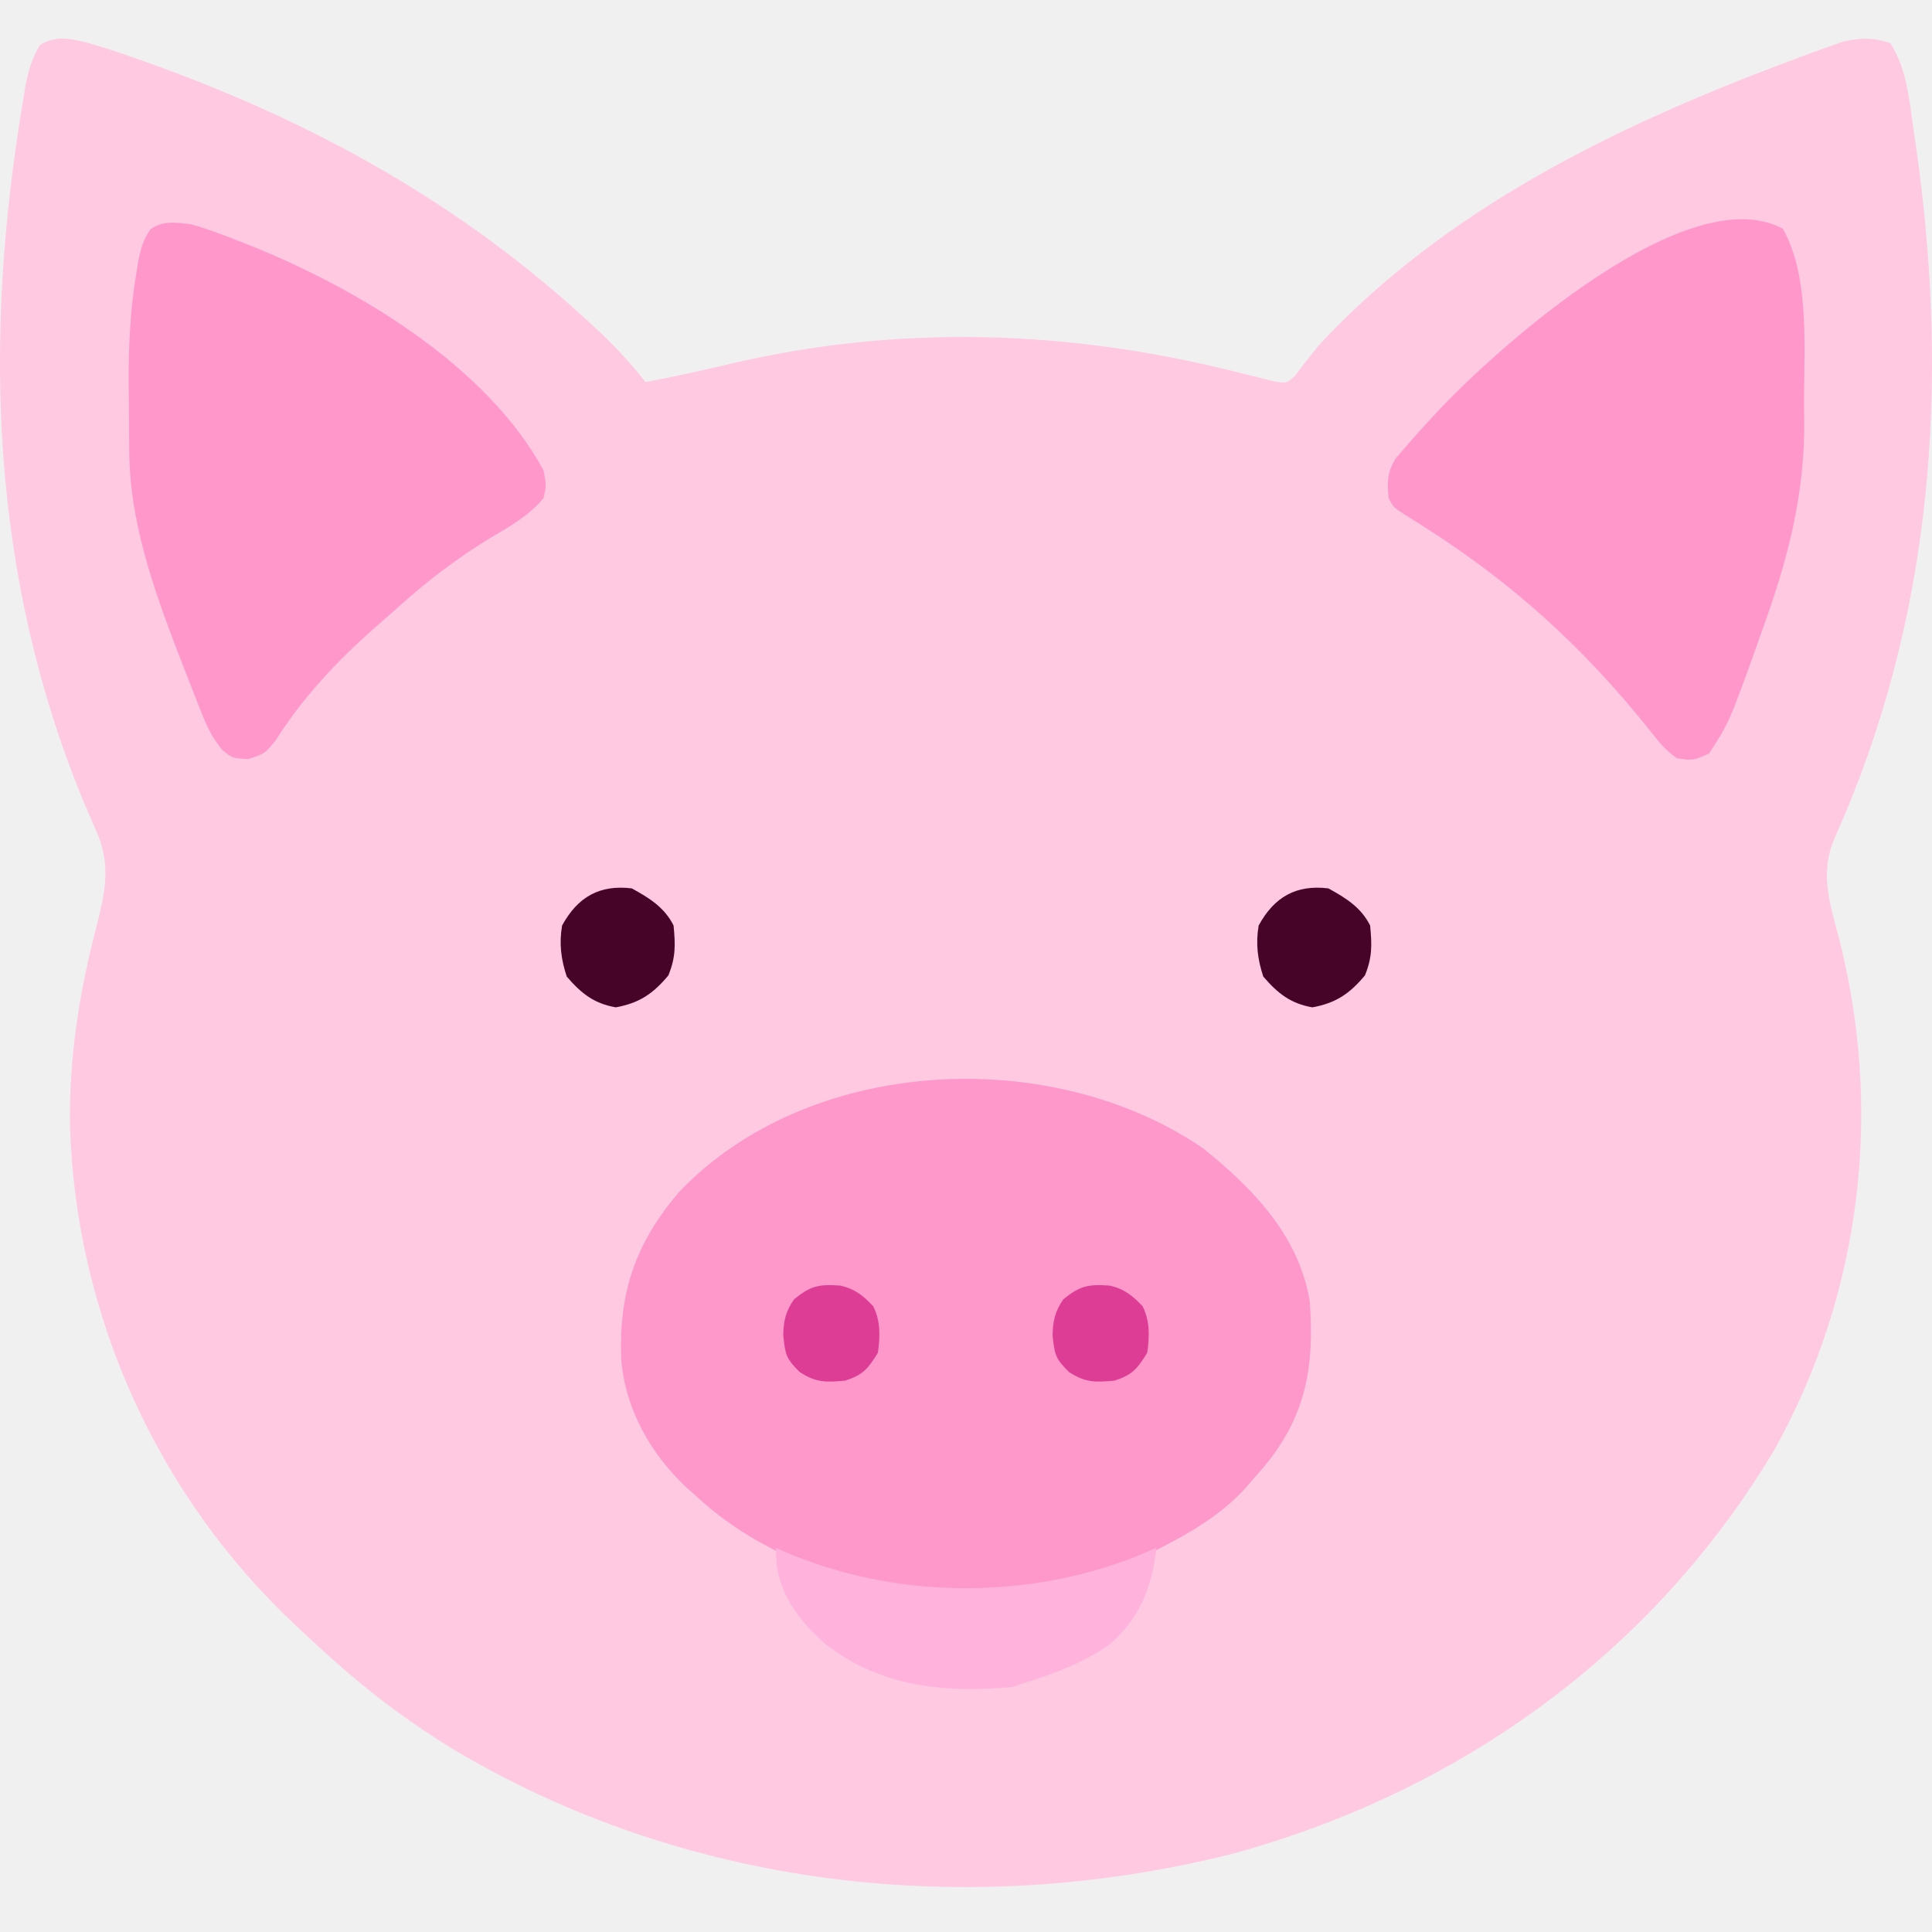
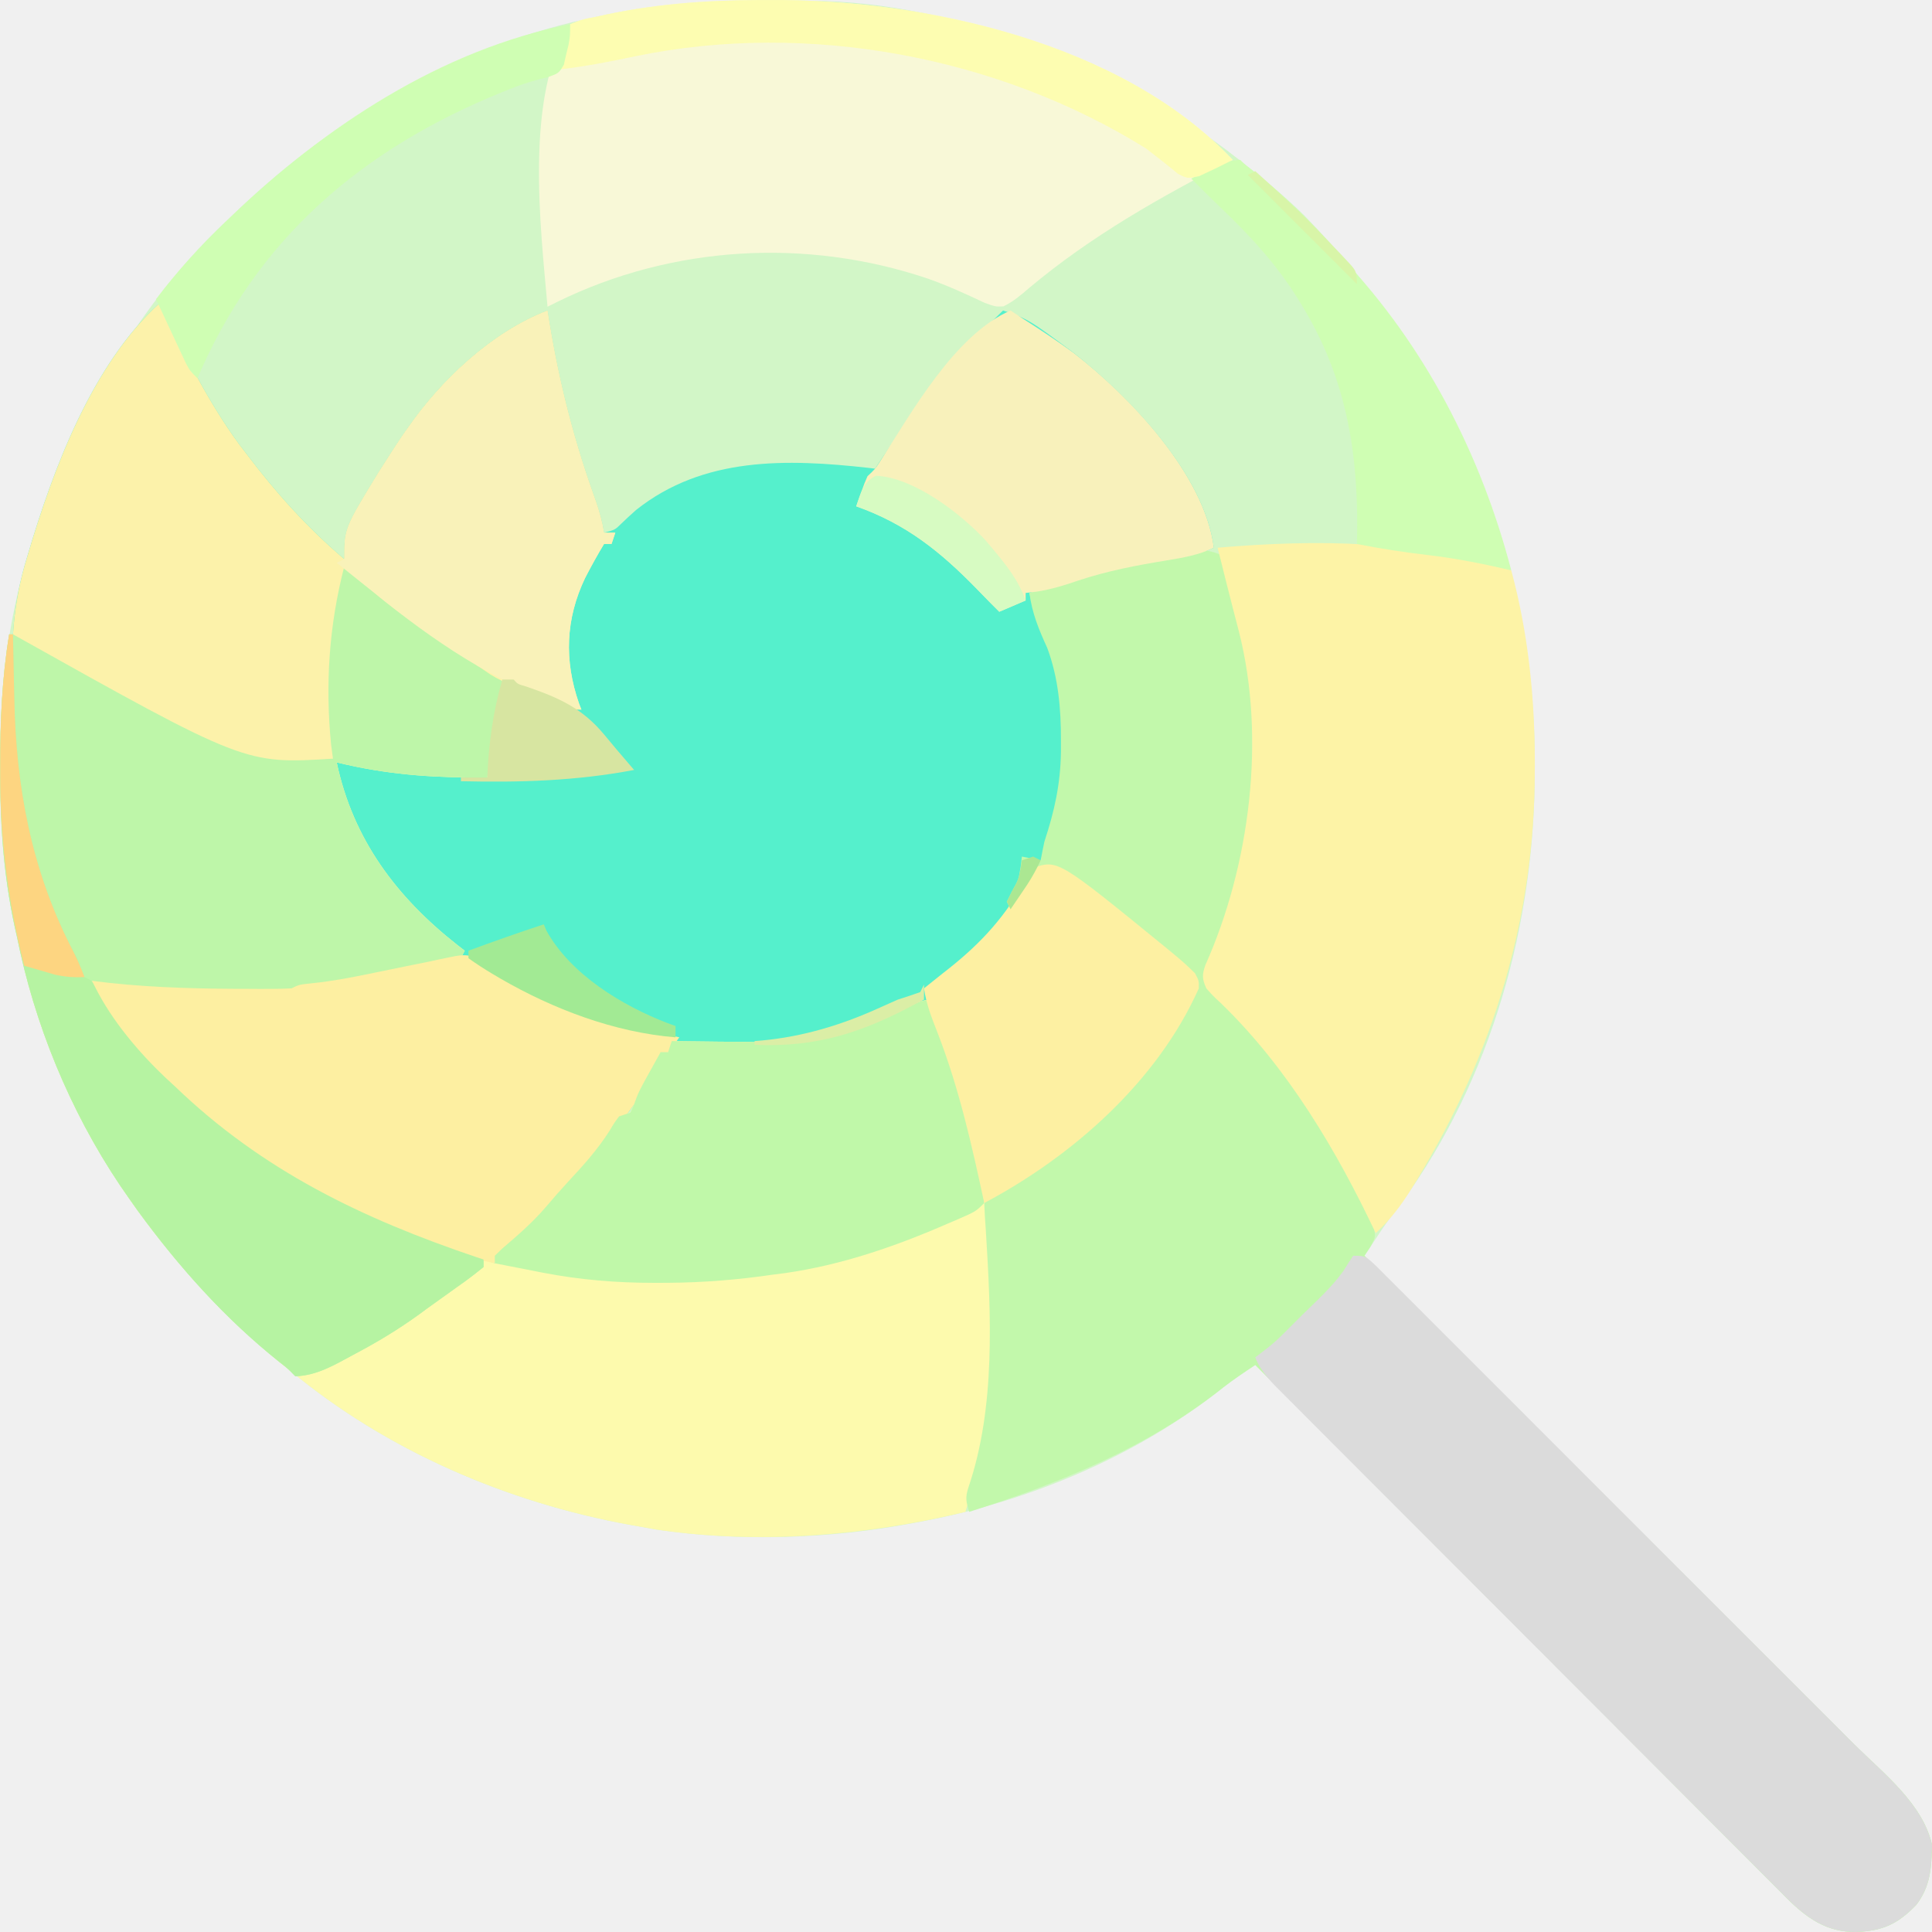
<svg xmlns="http://www.w3.org/2000/svg" width="50" height="50" viewBox="0 0 50 50" fill="none">
-   <path d="M2.288 1.115C2.712 1.233 3.127 1.373 3.542 1.52C3.721 1.583 3.721 1.583 3.904 1.648C8.178 3.188 11.96 5.29 15.29 8.378C15.4 8.48 15.4 8.48 15.513 8.585C15.948 8.995 16.336 9.421 16.71 9.888C17.431 9.749 18.146 9.595 18.86 9.425C23.261 8.385 27.669 8.533 32.041 9.637C32.133 9.66 32.225 9.683 32.321 9.706C32.541 9.76 32.761 9.816 32.981 9.872C33.3 9.922 33.3 9.922 33.521 9.719C33.614 9.595 33.614 9.595 33.709 9.467C33.779 9.378 33.85 9.289 33.923 9.197C33.994 9.108 34.064 9.019 34.137 8.927C37.415 5.403 41.836 3.255 46.276 1.595C46.37 1.56 46.464 1.524 46.561 1.487C46.806 1.396 47.051 1.307 47.297 1.22C47.43 1.172 47.563 1.125 47.699 1.076C48.166 0.976 48.464 0.968 48.92 1.115C49.356 1.792 49.415 2.612 49.528 3.398C49.549 3.537 49.569 3.675 49.59 3.818C50.458 9.914 50.035 16.008 47.477 21.693C47.101 22.575 47.338 23.315 47.57 24.196C48.745 28.695 48.188 33.456 45.915 37.531C42.766 42.795 37.751 46.387 31.854 47.987C25.037 49.686 17.73 48.874 11.662 45.231C10.732 44.651 9.847 44.017 9.018 43.3C8.924 43.219 8.83 43.139 8.734 43.055C8.423 42.782 8.118 42.502 7.816 42.218C7.756 42.162 7.695 42.105 7.633 42.047C4.069 38.697 1.971 34.055 1.812 29.167C1.781 27.366 2.055 25.651 2.513 23.914C2.741 23.005 2.872 22.335 2.468 21.456C2.4 21.299 2.332 21.14 2.265 20.982C2.229 20.899 2.193 20.815 2.156 20.729C-0.251 14.886 -0.44 8.757 0.597 2.602C0.615 2.494 0.632 2.385 0.65 2.274C0.73 1.846 0.812 1.53 1.041 1.157C1.472 0.911 1.828 1 2.288 1.115Z" fill="#FEC9E1" />
-   <path d="M31.133 29.717C32.425 30.75 33.624 31.991 33.897 33.684C34.019 35.37 33.804 36.666 32.678 38C32.568 38.124 32.568 38.124 32.455 38.251C32.386 38.332 32.317 38.413 32.246 38.497C31.559 39.254 30.711 39.718 29.811 40.174C29.693 40.233 29.575 40.293 29.453 40.355C27.045 41.461 23.762 41.557 21.277 40.654C20.064 40.188 18.991 39.623 18.032 38.731C17.955 38.664 17.878 38.596 17.799 38.526C16.841 37.641 16.173 36.459 16.076 35.154C16.017 33.436 16.442 32.188 17.56 30.865C20.908 27.332 27.181 27.015 31.133 29.717Z" fill="#FE97CA" />
-   <path d="M46.143 5.923C46.862 7.204 46.677 9.13 46.689 10.561C46.69 10.649 46.692 10.737 46.693 10.828C46.721 12.812 46.249 14.554 45.569 16.413C45.496 16.622 45.496 16.622 45.421 16.834C44.748 18.7 44.748 18.7 44.232 19.5C43.804 19.688 43.804 19.688 43.391 19.62C43.128 19.425 42.986 19.274 42.79 19.019C40.945 16.685 38.973 14.923 36.435 13.37C36.06 13.13 36.06 13.13 35.939 12.89C35.897 12.472 35.899 12.239 36.113 11.872C36.41 11.525 36.71 11.181 37.021 10.847C37.087 10.775 37.154 10.703 37.222 10.63C38.766 8.983 43.687 4.586 46.143 5.923Z" fill="#FF97CB" />
-   <path d="M4.931 5.801C5.338 5.912 5.726 6.059 6.118 6.214C6.229 6.257 6.339 6.3 6.453 6.345C9.234 7.456 12.59 9.452 14.066 12.171C14.141 12.562 14.141 12.562 14.066 12.892C13.68 13.354 13.201 13.62 12.691 13.921C11.817 14.453 11.044 15.046 10.285 15.73C10.1 15.896 9.912 16.06 9.724 16.224C8.734 17.095 7.838 18.043 7.132 19.164C6.854 19.502 6.854 19.502 6.426 19.645C6.013 19.623 6.013 19.623 5.764 19.419C5.522 19.129 5.392 18.884 5.252 18.535C5.204 18.415 5.155 18.295 5.105 18.171C5.055 18.043 5.005 17.915 4.954 17.782C4.902 17.65 4.85 17.517 4.796 17.381C4.089 15.555 3.356 13.658 3.345 11.681C3.344 11.588 3.343 11.495 3.343 11.399C3.341 11.203 3.341 11.006 3.34 10.81C3.339 10.516 3.335 10.223 3.331 9.93C3.325 8.96 3.367 8.02 3.529 7.062C3.543 6.976 3.557 6.891 3.571 6.803C3.634 6.468 3.698 6.206 3.899 5.928C4.243 5.7 4.529 5.76 4.931 5.801Z" fill="#FF97CB" />
-   <path d="M20.075 40.053C20.17 40.097 20.17 40.097 20.267 40.141C23.083 41.36 26.407 41.416 29.277 40.331C29.496 40.24 29.714 40.149 29.931 40.053C29.808 41.067 29.512 41.862 28.728 42.547C28.063 43.023 27.34 43.291 26.565 43.539C26.447 43.578 26.328 43.618 26.205 43.659C24.462 43.814 22.829 43.667 21.398 42.577C20.747 42.017 20.207 41.343 20.098 40.474C20.091 40.335 20.083 40.196 20.075 40.053Z" fill="#FFB2DC" />
-   <path d="M34.377 22.991C34.83 23.239 35.225 23.484 35.459 23.952C35.507 24.46 35.516 24.774 35.324 25.244C34.93 25.716 34.572 25.96 33.964 26.07C33.396 25.971 33.067 25.707 32.694 25.274C32.545 24.825 32.495 24.417 32.574 23.952C32.98 23.209 33.545 22.891 34.377 22.991Z" fill="#460528" />
-   <path d="M16.35 22.991C16.803 23.239 17.198 23.484 17.432 23.952C17.48 24.46 17.489 24.774 17.297 25.244C16.904 25.716 16.545 25.96 15.937 26.07C15.369 25.971 15.04 25.707 14.668 25.274C14.518 24.825 14.468 24.417 14.547 23.952C14.954 23.209 15.518 22.891 16.35 22.991Z" fill="#460528" />
-   <path d="M28.71 33.27C29.091 33.353 29.306 33.527 29.57 33.807C29.763 34.192 29.75 34.591 29.69 35.009C29.435 35.423 29.312 35.576 28.849 35.73C28.344 35.777 28.092 35.785 27.662 35.505C27.315 35.158 27.292 35.059 27.241 34.558C27.249 34.182 27.304 33.938 27.519 33.627C27.952 33.273 28.167 33.234 28.71 33.27Z" fill="#DD3D95" />
-   <path d="M21.739 33.27C22.12 33.353 22.336 33.527 22.599 33.807C22.792 34.192 22.779 34.591 22.72 35.009C22.464 35.423 22.341 35.576 21.878 35.73C21.373 35.777 21.122 35.785 20.692 35.505C20.344 35.158 20.321 35.059 20.271 34.558C20.278 34.182 20.333 33.938 20.549 33.627C20.982 33.273 21.196 33.234 21.739 33.27Z" fill="#DD3D95" />
+   <g clip-path="url(#clip0_1_3099)">
+     <path d="M21.003 0.02C20.881 0.018 20.881 0.018 20.757 0.017C18.946 0 17.211 0.028 15.437 0.433C15.355 0.451 15.273 0.468 15.189 0.487C11.757 1.243 8.655 3.049 6.129 5.463C6.034 5.553 5.939 5.643 5.843 5.733C4.523 6.967 3.479 8.425 2.576 9.985C2.539 10.049 2.501 10.114 2.462 10.181C1.624 11.642 1.033 13.189 0.597 14.815C0.564 14.939 0.564 14.939 0.529 15.066C0.129 16.645 -0.011 18.228 0.001 19.853C0.001 19.939 0.001 20.026 0.001 20.115C0.007 21.513 0.114 22.849 0.433 24.214C0.464 24.357 0.494 24.5 0.525 24.643C1.033 26.914 2.009 29.141 3.356 31.037C3.424 31.134 3.493 31.231 3.564 31.331C4.685 32.867 5.952 34.246 7.448 35.423C7.595 35.542 7.595 35.542 7.746 35.663C10.282 37.691 13.415 38.981 16.606 39.516C16.789 39.549 16.789 39.549 16.975 39.583C19.139 39.905 21.479 39.827 23.621 39.419C23.735 39.398 23.735 39.398 23.852 39.376C26.653 38.847 29.423 37.687 31.661 35.904C31.927 35.696 32.205 35.512 32.486 35.325C32.559 35.398 32.632 35.471 32.707 35.547C34.475 37.322 36.245 39.097 38.015 40.871C38.871 41.729 39.727 42.587 40.582 43.446C41.327 44.195 42.073 44.943 42.82 45.69C43.215 46.086 43.61 46.482 44.004 46.879C44.376 47.252 44.748 47.625 45.12 47.997C45.257 48.134 45.393 48.271 45.529 48.408C45.715 48.595 45.902 48.782 46.089 48.968C46.142 49.022 46.195 49.077 46.25 49.133C46.764 49.641 47.27 50.001 48.02 50C48.721 49.975 49.114 49.796 49.594 49.296C49.96 48.816 49.986 48.336 50 47.746C49.764 46.68 48.732 45.885 47.987 45.146C47.849 45.008 47.71 44.869 47.572 44.731C47.198 44.357 46.824 43.984 46.449 43.611C46.057 43.22 45.666 42.829 45.274 42.438C44.533 41.698 43.792 40.959 43.051 40.22C42.206 39.378 41.362 38.536 40.519 37.693C38.784 35.961 37.048 34.23 35.312 32.499C35.405 32.358 35.498 32.217 35.592 32.077C35.67 31.959 35.67 31.959 35.75 31.839C35.912 31.599 36.085 31.37 36.262 31.14C38.609 27.92 39.717 23.906 39.72 19.956C39.72 19.886 39.721 19.815 39.721 19.742C39.712 14.277 37.538 9.451 33.741 5.562C33.251 5.085 32.734 4.653 32.194 4.234C32.142 4.193 32.09 4.152 32.037 4.11C30.456 2.872 28.713 1.92 26.836 1.213C26.731 1.172 26.731 1.172 26.624 1.131C24.852 0.46 22.9 0.038 21.003 0.02Z" fill="#D2F6C7" />
+     <path d="M4.135 7.84C2.384 9.433 1.381 12.127 0.725 14.34C0.697 14.435 0.669 14.531 0.639 14.629C0.472 15.224 0.375 15.8 0.336 16.417C6.338 19.776 6.338 19.776 8.617 19.634C8.601 19.511 8.585 19.388 8.568 19.262C8.415 17.697 8.517 16.185 8.909 14.663C8.987 14.734 9.065 14.805 9.146 14.878C9.984 15.624 10.868 16.256 11.812 16.863C12.179 17.1 12.541 17.344 12.904 17.587C12.895 17.643 12.886 17.699 12.877 17.756C12.837 18.013 12.797 18.269 12.758 18.525C12.744 18.613 12.73 18.701 12.715 18.792C12.702 18.878 12.689 18.964 12.675 19.053C12.663 19.131 12.651 19.21 12.638 19.291C12.608 19.569 12.607 19.841 12.611 20.121C10.656 19.991 10.656 19.991 8.714 19.731C8.781 21.406 9.954 22.883 11.109 24.002C11.377 24.243 11.651 24.473 11.929 24.702C9.969 25.15 9.969 25.15 7.983 25.45C7.74 25.482 7.74 25.482 7.545 25.579C7.375 25.588 7.204 25.592 7.034 25.592C6.877 25.592 6.877 25.592 6.716 25.593C6.548 25.592 6.548 25.592 6.376 25.591C6.262 25.591 6.148 25.591 6.03 25.59C4.81 25.584 3.593 25.541 2.382 25.384C2.734 26.37 3.524 27.17 4.233 27.918C4.313 28.004 4.393 28.091 4.475 28.18C6.627 30.428 9.773 32.058 12.806 32.694C12.887 32.595 12.967 32.497 13.05 32.395C13.27 32.138 13.497 31.913 13.756 31.695C14.556 31.011 15.208 30.2 15.826 29.353C15.954 29.18 16.086 29.008 16.222 28.841C16.408 28.604 16.567 28.365 16.722 28.107C16.796 27.985 16.796 27.985 16.872 27.86C16.984 27.648 17.048 27.47 17.093 27.236C17.157 27.236 17.222 27.236 17.288 27.236C17.32 27.172 17.352 27.107 17.385 27.041C17.535 27.043 17.535 27.043 17.687 27.046C18.063 27.051 18.439 27.054 18.814 27.057C18.976 27.058 19.137 27.06 19.299 27.063C20.705 27.085 21.891 26.937 23.164 26.292C23.247 26.251 23.329 26.211 23.414 26.169C23.613 26.071 23.812 25.972 24.01 25.871C24.037 25.963 24.037 25.963 24.065 26.057C24.182 26.453 24.3 26.847 24.439 27.236C24.892 28.51 25.186 29.814 25.472 31.134C27.758 29.922 29.951 27.99 31.025 25.579C31.029 25.381 31.029 25.381 30.928 25.189C30.747 25.009 30.571 24.85 30.373 24.69C30.317 24.643 30.261 24.596 30.203 24.548C29.228 23.753 28.163 22.92 27.031 22.363C26.658 22.487 26.619 22.619 26.428 22.953C26.376 23.043 26.325 23.133 26.271 23.225C26.233 23.294 26.194 23.363 26.154 23.435C26.182 23.375 26.21 23.315 26.239 23.253C26.275 23.174 26.311 23.096 26.349 23.014C26.385 22.936 26.421 22.858 26.458 22.778C26.544 22.558 26.544 22.558 26.544 22.265C26.672 22.265 26.801 22.265 26.933 22.265C26.995 22.105 27.055 21.945 27.116 21.784C27.15 21.695 27.184 21.605 27.219 21.513C27.47 20.743 27.553 20.029 27.548 19.219C27.547 19.071 27.547 19.071 27.547 18.92C27.53 17.836 27.329 16.941 26.844 15.963C26.748 15.756 26.687 15.568 26.641 15.345C26.819 15.309 26.819 15.309 27 15.272C27.367 15.192 27.716 15.086 28.072 14.967C28.765 14.747 29.47 14.625 30.187 14.506C30.618 14.434 31.017 14.366 31.415 14.176C31.173 12.268 29.232 10.271 27.795 9.137C26.621 8.265 26.621 8.265 25.959 8.035C24.679 9.273 23.621 10.639 22.646 12.129C22.59 12.122 22.534 12.115 22.475 12.108C20.365 11.874 18.205 11.812 16.461 13.199C16.331 13.314 16.203 13.432 16.078 13.553C15.918 13.711 15.918 13.711 15.632 13.786C15.619 13.716 15.607 13.647 15.595 13.575C15.533 13.294 15.448 13.038 15.35 12.768C14.794 11.199 14.424 9.681 14.17 8.035C12.744 8.582 11.427 9.817 10.566 11.057C10.517 11.125 10.469 11.194 10.419 11.265C10.268 11.485 10.123 11.708 9.981 11.934C9.895 12.069 9.895 12.069 9.807 12.208C8.909 13.675 8.909 13.675 8.909 14.468C7.938 13.638 7.146 12.756 6.376 11.739C6.315 11.659 6.253 11.578 6.19 11.496C5.368 10.374 4.738 9.09 4.135 7.84Z" fill="#55F0CC" />
+     <path d="M8.909 14.565C8.398 15.519 8.414 16.677 8.404 17.733C8.402 17.809 8.401 17.886 8.4 17.964C8.399 18.54 8.487 19.074 8.617 19.634C6.013 19.054 3.417 18.149 1.152 16.719C0.811 16.507 0.65 16.417 0.238 16.417C0.051 17.556 0.004 18.67 0.007 19.822C0.007 19.91 0.007 19.998 0.007 20.088C0.009 21.497 0.112 22.839 0.433 24.215C0.464 24.357 0.494 24.5 0.525 24.643C1.033 26.914 2.009 29.141 3.356 31.037C3.424 31.134 3.493 31.231 3.564 31.331C4.685 32.867 5.952 34.246 7.448 35.423C7.546 35.502 7.644 35.582 7.746 35.663C10.282 37.692 13.415 38.981 16.606 39.516C16.789 39.549 16.789 39.549 16.975 39.583C19.624 39.977 22.393 39.75 24.985 39.127C26.257 34.977 25.965 29.782 24.01 25.871C23.563 25.954 23.171 26.181 22.771 26.388C21.576 26.972 20.357 26.982 19.06 26.962C18.896 26.96 18.733 26.959 18.57 26.958C18.175 26.955 17.78 26.95 17.385 26.944C17.353 27.04 17.321 27.137 17.288 27.236C17.223 27.236 17.159 27.236 17.093 27.236C16.999 27.404 16.906 27.573 16.813 27.741C16.761 27.835 16.709 27.929 16.655 28.026C16.508 28.308 16.508 28.308 16.41 28.581C16.362 28.687 16.362 28.687 16.314 28.795C16.217 28.828 16.121 28.86 16.021 28.893C15.899 29.056 15.899 29.056 15.771 29.27C15.461 29.756 15.093 30.165 14.7 30.586C14.501 30.801 14.31 31.02 14.121 31.244C13.78 31.64 13.392 31.976 12.995 32.316C12.933 32.376 12.87 32.437 12.806 32.499C12.806 32.563 12.806 32.628 12.806 32.694C9.679 31.645 6.925 30.428 4.525 28.113C4.449 28.043 4.373 27.974 4.295 27.902C3.563 27.21 2.792 26.316 2.381 25.384C2.544 25.429 2.544 25.429 2.71 25.475C3.9 25.735 5.165 25.685 6.376 25.689C6.544 25.689 6.544 25.689 6.716 25.69C6.873 25.69 6.873 25.69 7.034 25.689C7.128 25.689 7.221 25.689 7.318 25.689C7.545 25.676 7.545 25.676 7.74 25.579C7.87 25.557 8 25.538 8.131 25.523C9.09 25.399 10.035 25.248 10.979 25.037C11.119 25.006 11.119 25.006 11.262 24.975C11.348 24.955 11.434 24.935 11.523 24.915C11.637 24.888 11.637 24.888 11.754 24.861C11.929 24.799 11.929 24.799 12.027 24.604C11.964 24.556 11.902 24.508 11.838 24.458C10.265 23.222 9.136 21.726 8.714 19.731C8.801 19.751 8.889 19.771 8.978 19.792C10.217 20.068 11.347 20.132 12.611 20.121C12.74 19.285 12.868 18.448 13.001 17.587C12.455 17.15 12.455 17.15 12.173 16.983C12.111 16.946 12.05 16.909 11.986 16.871C11.921 16.832 11.856 16.793 11.789 16.752C10.754 16.118 9.819 15.368 8.909 14.565Z" fill="#FDFAAD" />
+     <path d="M27.64 14.997C27.305 15.11 26.973 15.226 26.641 15.345C26.71 15.871 26.884 16.29 27.103 16.769C27.393 17.553 27.458 18.334 27.457 19.165C27.457 19.262 27.457 19.36 27.457 19.46C27.445 20.291 27.289 20.992 27.03 21.778C26.995 21.94 26.962 22.102 26.933 22.265C26.692 22.217 26.692 22.217 26.446 22.168C26.436 22.252 26.426 22.337 26.416 22.424C26.362 22.76 26.362 22.76 26.19 23.069C26.146 23.158 26.102 23.246 26.056 23.337C26.088 23.402 26.12 23.466 26.154 23.532C26.249 23.39 26.345 23.248 26.44 23.106C26.493 23.027 26.546 22.948 26.601 22.866C26.738 22.655 26.738 22.655 26.836 22.46C27.276 22.616 27.654 22.841 28.047 23.087C28.115 23.13 28.183 23.173 28.253 23.216C29.207 23.824 30.08 24.54 30.928 25.287C30.691 27.026 28.636 28.901 27.333 29.899C26.845 30.262 26.334 30.58 25.811 30.891C25.569 31.037 25.569 31.037 25.472 31.134C25.481 31.375 25.496 31.613 25.514 31.853C25.647 34.022 25.773 36.407 25.063 38.494C24.976 38.763 25.003 38.864 25.082 39.127C27.443 38.377 29.703 37.464 31.661 35.904C31.927 35.696 32.205 35.512 32.486 35.325C32.559 35.398 32.632 35.471 32.707 35.547C34.475 37.322 36.245 39.097 38.015 40.871C38.871 41.729 39.727 42.587 40.582 43.446C41.327 44.195 42.073 44.943 42.82 45.69C43.215 46.086 43.61 46.482 44.004 46.879C44.376 47.252 44.748 47.625 45.12 47.997C45.257 48.134 45.393 48.271 45.529 48.408C45.715 48.595 45.902 48.782 46.089 48.968C46.142 49.023 46.195 49.077 46.25 49.133C46.764 49.641 47.27 50.001 48.02 50C48.721 49.975 49.114 49.796 49.594 49.296C49.96 48.816 49.986 48.336 50 47.746C49.764 46.68 48.732 45.885 47.987 45.146C47.849 45.008 47.71 44.869 47.572 44.731C47.198 44.357 46.824 43.984 46.449 43.611C46.057 43.22 45.666 42.829 45.274 42.438C44.533 41.698 43.792 40.959 43.051 40.22C42.206 39.378 41.362 38.536 40.519 37.693C38.784 35.961 37.048 34.23 35.312 32.499C35.361 32.424 35.411 32.35 35.462 32.273C35.604 32.012 35.604 32.012 35.547 31.735C34.6 29.617 33.385 27.708 31.752 26.054C31.696 25.997 31.641 25.94 31.584 25.882C31.535 25.833 31.486 25.784 31.435 25.733C31.293 25.548 31.248 25.42 31.22 25.189C31.261 24.997 31.261 24.997 31.346 24.804C31.375 24.73 31.404 24.657 31.434 24.581C31.466 24.502 31.498 24.423 31.53 24.342C31.772 23.718 31.982 23.1 32.133 22.448C32.148 22.384 32.163 22.319 32.179 22.253C32.395 21.272 32.413 20.293 32.413 19.293C32.413 19.223 32.413 19.153 32.413 19.082C32.412 18.035 32.363 17.046 32.097 16.027C32.077 15.953 32.058 15.878 32.038 15.802C31.911 15.319 31.782 14.839 31.61 14.37C30.657 13.894 28.601 14.681 27.64 14.997Z" fill="#C2F8AB" />
+     <path d="M8.909 14.565C8.398 15.519 8.414 16.677 8.404 17.733C8.402 17.809 8.401 17.886 8.4 17.964C8.399 18.54 8.487 19.074 8.617 19.634C6.013 19.054 3.417 18.149 1.152 16.719C0.811 16.507 0.65 16.417 0.238 16.417C0.051 17.556 0.004 18.67 0.007 19.822C0.007 19.954 0.007 19.954 0.007 20.088C0.009 21.497 0.112 22.839 0.433 24.215C0.464 24.357 0.494 24.5 0.525 24.643C1.033 26.914 2.009 29.141 3.356 31.037C3.424 31.134 3.493 31.231 3.564 31.331C4.625 32.785 5.818 34.124 7.228 35.246C7.45 35.419 7.45 35.419 7.643 35.618C8.2 35.599 8.649 35.329 9.128 35.07C9.211 35.025 9.294 34.981 9.379 34.935C9.969 34.615 10.517 34.268 11.052 33.864C11.18 33.772 11.307 33.681 11.435 33.59C11.572 33.492 11.708 33.395 11.844 33.297C11.91 33.25 11.976 33.203 12.044 33.155C12.204 33.039 12.36 32.916 12.514 32.791C12.514 32.727 12.514 32.663 12.514 32.596C12.424 32.566 12.424 32.566 12.333 32.536C9.382 31.54 6.786 30.295 4.525 28.113C4.449 28.043 4.373 27.974 4.295 27.902C3.563 27.21 2.792 26.316 2.381 25.384C2.49 25.414 2.598 25.444 2.71 25.475C3.9 25.735 5.165 25.685 6.376 25.689C6.544 25.689 6.544 25.689 6.716 25.69C6.821 25.69 6.926 25.69 7.034 25.689C7.128 25.689 7.221 25.689 7.318 25.689C7.545 25.676 7.545 25.676 7.74 25.579C7.87 25.557 8 25.538 8.131 25.523C9.09 25.399 10.035 25.248 10.979 25.037C11.119 25.006 11.119 25.006 11.262 24.975C11.391 24.945 11.391 24.945 11.523 24.915C11.637 24.888 11.637 24.888 11.754 24.861C11.929 24.799 11.929 24.799 12.027 24.604C11.964 24.556 11.902 24.508 11.838 24.458C10.265 23.222 9.136 21.726 8.714 19.731C8.801 19.751 8.889 19.771 8.978 19.792C10.217 20.068 11.347 20.132 12.611 20.121C12.74 19.285 12.868 18.448 13.001 17.587C12.455 17.15 12.455 17.15 12.173 16.983C12.081 16.928 12.081 16.928 11.986 16.871C11.921 16.832 11.856 16.793 11.789 16.752C10.754 16.118 9.819 15.368 8.909 14.565Z" fill="#BEF6A9" />
+     <path d="M31.512 14.175C31.553 14.338 31.593 14.5 31.634 14.663C31.66 14.769 31.687 14.875 31.714 14.984C31.777 15.237 31.842 15.49 31.907 15.743C31.933 15.844 31.933 15.844 31.96 15.947C31.993 16.078 32.027 16.21 32.062 16.341C32.767 19.106 32.347 22.401 31.193 24.98C31.107 25.233 31.11 25.335 31.22 25.579C31.39 25.771 31.39 25.771 31.61 25.975C33.325 27.64 34.588 29.766 35.604 31.914C35.991 31.554 36.273 31.183 36.548 30.732C36.59 30.665 36.631 30.597 36.674 30.527C38.645 27.273 39.716 23.768 39.72 19.956C39.72 19.886 39.721 19.815 39.721 19.743C39.72 18.053 39.554 16.396 39.111 14.76C36.621 13.98 34.098 13.954 31.512 14.175Z" fill="#FDF3A6" />
+     <path d="M19.9 0.001C19.814 0.001 19.728 0.001 19.64 0.001C18.21 0.006 16.834 0.111 15.437 0.433C15.369 0.446 15.301 0.458 15.231 0.471C15.046 0.511 15.046 0.511 14.755 0.628C13.57 2.476 13.99 5.885 14.17 7.938C14.25 7.898 14.331 7.858 14.413 7.817C17.4 6.348 20.881 6.149 24.029 7.216C24.526 7.393 25.005 7.611 25.482 7.837C25.764 7.938 25.764 7.938 25.967 7.929C26.224 7.807 26.413 7.643 26.629 7.457C28.244 6.103 30.033 5.095 31.902 4.137C29.035 1.096 23.915 -0.027 19.9 0.001Z" fill="#F8F8D7" />
+     <path d="M4.135 7.84C2.384 9.433 1.381 12.127 0.725 14.34C0.697 14.435 0.669 14.531 0.639 14.629C0.472 15.224 0.375 15.8 0.336 16.417C6.338 19.776 6.338 19.776 8.617 19.634C8.601 19.511 8.585 19.388 8.568 19.262C8.415 17.697 8.517 16.185 8.909 14.663C9.026 14.769 9.026 14.769 9.146 14.878C9.985 15.625 10.869 16.258 11.814 16.864C12.111 17.057 12.403 17.257 12.695 17.458C13.066 17.687 13.47 17.826 13.878 17.977C14.057 18.049 14.235 18.122 14.414 18.196C14.828 18.366 14.828 18.366 15.047 18.366C15.026 18.312 15.005 18.258 14.983 18.201C14.597 17.088 14.636 16.018 15.144 14.955C15.298 14.657 15.459 14.365 15.632 14.078C15.696 14.078 15.76 14.078 15.826 14.078C15.875 13.933 15.875 13.933 15.924 13.786C15.827 13.786 15.731 13.786 15.632 13.786C15.619 13.716 15.607 13.647 15.594 13.575C15.533 13.294 15.448 13.038 15.35 12.768C14.794 11.199 14.424 9.681 14.17 8.035C12.744 8.582 11.427 9.817 10.565 11.057C10.517 11.125 10.468 11.194 10.418 11.265C10.268 11.485 10.123 11.708 9.981 11.934C9.923 12.024 9.866 12.115 9.806 12.208C8.909 13.675 8.909 13.675 8.909 14.468C7.938 13.638 7.146 12.756 6.376 11.739C6.315 11.659 6.253 11.578 6.19 11.496C5.368 10.374 4.738 9.09 4.135 7.84Z" fill="#FCF2AA" />
+     <path d="M35.02 32.499C34.933 32.63 34.847 32.761 34.765 32.894C34.463 33.318 34.068 33.67 33.698 34.034C33.614 34.118 33.53 34.202 33.443 34.289C32.992 34.742 32.992 34.742 32.486 35.13C32.645 35.531 32.933 35.8 33.233 36.097C33.29 36.155 33.347 36.212 33.405 36.271C33.597 36.464 33.788 36.655 33.98 36.847C34.118 36.984 34.255 37.122 34.392 37.26C34.765 37.634 35.138 38.008 35.511 38.381C35.823 38.693 36.135 39.005 36.446 39.317C37.181 40.053 37.917 40.789 38.653 41.525C39.411 42.283 40.169 43.043 40.927 43.803C41.578 44.455 42.229 45.107 42.88 45.759C43.269 46.148 43.658 46.537 44.046 46.927C44.412 47.294 44.778 47.66 45.144 48.025C45.279 48.159 45.413 48.294 45.547 48.428C45.73 48.612 45.913 48.795 46.097 48.978C46.15 49.031 46.202 49.085 46.256 49.139C46.768 49.644 47.274 50.001 48.02 50C48.721 49.975 49.114 49.796 49.594 49.296C49.96 48.816 49.986 48.336 50 47.746C49.764 46.682 48.734 45.885 47.992 45.146C47.854 45.008 47.716 44.869 47.578 44.731C47.206 44.357 46.832 43.984 46.459 43.611C46.068 43.22 45.677 42.829 45.286 42.438C44.631 41.782 43.975 41.126 43.319 40.471C42.56 39.713 41.802 38.954 41.044 38.195C40.393 37.542 39.742 36.891 39.09 36.239C38.701 35.85 38.312 35.461 37.923 35.071C37.558 34.706 37.193 34.341 36.827 33.976C36.692 33.842 36.558 33.708 36.424 33.573C36.242 33.39 36.059 33.208 35.876 33.026C35.822 32.972 35.769 32.918 35.714 32.862C35.345 32.499 35.345 32.499 35.02 32.499Z" fill="#DBDBDB" />
+     <path d="M11.642 24.772C11.547 24.791 11.453 24.811 11.355 24.831C11.255 24.853 11.155 24.874 11.053 24.897C10.85 24.938 10.648 24.978 10.446 25.019C10.133 25.083 9.82 25.147 9.507 25.212C9.044 25.306 8.586 25.393 8.115 25.442C7.74 25.481 7.74 25.481 7.545 25.579C7.375 25.588 7.204 25.592 7.034 25.592C6.877 25.592 6.877 25.592 6.716 25.593C6.548 25.592 6.548 25.592 6.376 25.591C6.262 25.591 6.148 25.591 6.03 25.59C4.81 25.584 3.593 25.541 2.381 25.384C2.734 26.37 3.524 27.17 4.233 27.918C4.353 28.047 4.353 28.047 4.475 28.18C6.627 30.428 9.772 32.058 12.806 32.694C12.886 32.595 12.967 32.497 13.05 32.395C13.27 32.138 13.497 31.913 13.756 31.695C14.556 31.011 15.207 30.2 15.826 29.353C15.954 29.179 16.086 29.008 16.222 28.841C16.408 28.604 16.567 28.365 16.721 28.107C16.771 28.025 16.821 27.944 16.872 27.86C16.984 27.648 17.048 27.47 17.093 27.236C17.157 27.236 17.221 27.236 17.288 27.236C17.446 27.041 17.446 27.041 17.58 26.846C17.525 26.834 17.469 26.822 17.412 26.809C15.692 26.425 13.931 25.966 12.496 24.891C12.181 24.688 12.004 24.694 11.642 24.772Z" fill="#FDEFA1" />
+     <path d="M24.01 25.871C23.564 25.972 23.175 26.179 22.771 26.388C21.576 26.972 20.357 26.982 19.06 26.962C18.897 26.96 18.733 26.959 18.57 26.958C18.175 26.954 17.78 26.95 17.385 26.944C17.337 27.088 17.337 27.088 17.288 27.236C17.224 27.236 17.159 27.236 17.093 27.236C16.999 27.404 16.906 27.573 16.813 27.741C16.761 27.835 16.709 27.929 16.655 28.026C16.508 28.308 16.508 28.308 16.41 28.581C16.362 28.687 16.362 28.687 16.314 28.795C16.169 28.843 16.169 28.843 16.021 28.893C15.899 29.056 15.899 29.056 15.772 29.27C15.461 29.756 15.093 30.165 14.7 30.586C14.501 30.801 14.31 31.02 14.121 31.244C13.78 31.64 13.392 31.976 12.995 32.315C12.933 32.376 12.87 32.437 12.806 32.499C12.806 32.563 12.806 32.628 12.806 32.694C13.129 32.757 13.452 32.82 13.774 32.883C13.91 32.909 13.91 32.909 14.048 32.937C15.02 33.124 15.95 33.2 16.941 33.2C17.108 33.199 17.108 33.199 17.278 33.199C18.203 33.193 19.102 33.12 20.016 32.986C20.116 32.973 20.217 32.96 20.321 32.947C21.783 32.738 23.186 32.253 24.534 31.664C24.638 31.62 24.638 31.62 24.744 31.575C25.254 31.353 25.254 31.353 25.472 31.134C25.421 29.345 24.674 27.503 24.01 25.871Z" fill="#C0F8A9" />
+     <path d="M0.336 16.417C0.303 16.417 0.271 16.417 0.238 16.417C0.051 17.556 0.004 18.67 0.007 19.822C0.007 19.954 0.007 19.954 0.007 20.088C0.009 21.497 0.112 22.839 0.433 24.214C0.464 24.357 0.494 24.5 0.525 24.643C1.033 26.914 2.009 29.141 3.356 31.037C3.425 31.134 3.493 31.231 3.564 31.331C4.625 32.785 5.818 34.124 7.229 35.246C7.45 35.419 7.45 35.419 7.643 35.618C8.2 35.599 8.649 35.329 9.128 35.07C9.211 35.025 9.294 34.981 9.379 34.935C9.969 34.615 10.517 34.268 11.053 33.864C11.18 33.772 11.308 33.681 11.435 33.59C11.572 33.492 11.708 33.395 11.844 33.297C11.91 33.25 11.976 33.203 12.044 33.155C12.204 33.038 12.36 32.916 12.514 32.791C12.514 32.727 12.514 32.663 12.514 32.596C12.424 32.566 12.424 32.566 12.333 32.536C9.382 31.54 6.787 30.295 4.525 28.113C4.449 28.043 4.373 27.974 4.295 27.902C3.593 27.238 2.894 26.411 2.46 25.541C2.382 25.384 2.382 25.384 2.187 25.287C2.118 25.125 2.054 24.963 1.992 24.799C1.907 24.639 1.907 24.639 1.821 24.476C0.804 22.459 0.415 20.335 0.372 18.099C0.368 17.935 0.365 17.771 0.361 17.607C0.351 17.211 0.343 16.814 0.336 16.417Z" fill="#B6F3A2" />
+     <path d="M14.17 8.035C12.744 8.582 11.427 9.817 10.565 11.057C10.517 11.125 10.468 11.194 10.418 11.265C10.268 11.485 10.123 11.708 9.981 11.934C9.923 12.024 9.866 12.115 9.806 12.208C8.909 13.675 8.909 13.675 8.909 14.468C8.845 14.5 8.78 14.532 8.714 14.565C9.038 14.827 9.363 15.086 9.689 15.345C9.781 15.42 9.874 15.495 9.97 15.573C11.491 16.778 13.15 17.878 15.047 18.367C15.026 18.312 15.005 18.258 14.983 18.201C14.597 17.088 14.636 16.018 15.144 14.955C15.298 14.657 15.459 14.365 15.632 14.078C15.696 14.078 15.76 14.078 15.826 14.078C15.875 13.933 15.875 13.933 15.924 13.786C15.827 13.786 15.731 13.786 15.632 13.786C15.619 13.716 15.607 13.647 15.594 13.575C15.533 13.294 15.448 13.038 15.35 12.768C14.794 11.199 14.424 9.681 14.17 8.035Z" fill="#F9F2B9" />
+     <path d="M26.154 8.035C24.706 8.664 23.593 10.677 22.766 11.956C22.645 12.142 22.645 12.142 22.451 12.324C22.369 12.513 22.369 12.513 22.293 12.726C22.268 12.796 22.242 12.867 22.216 12.94C22.198 12.994 22.179 13.048 22.159 13.104C22.232 13.131 22.305 13.158 22.381 13.186C23.65 13.683 24.505 14.433 25.435 15.401C25.576 15.547 25.718 15.69 25.861 15.832C26.087 15.736 26.312 15.639 26.544 15.54C26.544 15.476 26.544 15.411 26.544 15.345C26.642 15.334 26.74 15.322 26.841 15.31C27.221 15.248 27.551 15.148 27.913 15.022C28.664 14.773 29.422 14.629 30.202 14.502C30.629 14.431 31.02 14.364 31.415 14.176C31.174 12.275 29.233 10.258 27.792 9.137C27.354 8.817 26.903 8.521 26.446 8.23C26.35 8.166 26.253 8.102 26.154 8.035Z" fill="#F8F1BB" />
+     <path d="M26.738 22.46C26.606 22.652 26.606 22.652 26.47 22.899C25.913 23.857 25.277 24.512 24.4 25.189C24.238 25.319 24.075 25.449 23.913 25.579C23.971 25.986 24.113 26.343 24.262 26.723C24.819 28.16 25.15 29.631 25.472 31.134C27.758 29.922 29.951 27.99 31.025 25.579C31.029 25.381 31.029 25.381 30.928 25.189C30.747 25.009 30.571 24.85 30.373 24.689C30.289 24.62 30.289 24.62 30.203 24.548C27.381 22.246 27.381 22.246 26.738 22.46Z" fill="#FDF0A2" />
+     <path d="M32.097 4.137C31.585 4.173 31.257 4.359 30.83 4.624C31.101 4.898 31.375 5.168 31.654 5.434C32.428 6.182 33.097 6.913 33.655 7.84C33.69 7.897 33.724 7.954 33.759 8.012C34.891 9.919 35.175 11.886 35.117 14.078C35.725 14.199 36.333 14.293 36.95 14.364C37.682 14.45 38.393 14.592 39.111 14.76C38.328 11.754 36.869 8.934 34.727 6.671C34.611 6.537 34.495 6.403 34.38 6.269C33.776 5.579 33.126 4.982 32.411 4.408C32.209 4.253 32.209 4.253 32.097 4.137Z" fill="#CFFEB3" />
+     <path d="M19.9 0.001C19.814 0.001 19.728 0.001 19.64 0.001C18.21 0.006 16.834 0.11 15.437 0.433C15.368 0.446 15.3 0.459 15.23 0.472C15.044 0.513 15.044 0.513 14.755 0.628C14.624 0.853 14.624 0.853 14.566 1.115C14.545 1.202 14.524 1.288 14.502 1.377C14.463 1.603 14.463 1.603 14.463 1.798C15.138 1.723 15.794 1.593 16.459 1.453C20.894 0.537 25.834 1.457 29.661 3.844C29.939 4.056 30.212 4.271 30.481 4.495C30.733 4.624 30.733 4.624 31.036 4.558C31.328 4.424 31.617 4.286 31.902 4.137C29.035 1.096 23.915 -0.027 19.9 0.001Z" fill="#FDFDB1" />
+     <path d="M14.755 0.628C11.427 1.278 8.395 3.285 5.986 5.599C5.936 5.647 5.886 5.694 5.835 5.744C5.183 6.372 4.584 7.017 4.038 7.743C4.179 8.048 4.322 8.352 4.464 8.657C4.504 8.743 4.545 8.83 4.586 8.919C4.625 9.002 4.664 9.085 4.704 9.171C4.74 9.247 4.775 9.324 4.812 9.403C4.915 9.595 4.915 9.595 5.11 9.79C5.15 9.699 5.19 9.608 5.231 9.514C6.856 5.901 9.702 3.648 13.349 2.245C13.621 2.143 13.884 2.064 14.166 2.001C14.463 1.895 14.463 1.895 14.593 1.673C14.612 1.587 14.632 1.502 14.651 1.414C14.672 1.328 14.693 1.243 14.715 1.155C14.755 0.92 14.755 0.92 14.755 0.628Z" fill="#CFFEB3" />
+     <path d="M13.293 17.587C13.197 17.587 13.1 17.587 13.001 17.587C12.755 18.432 12.649 19.242 12.611 20.121C12.386 20.121 12.161 20.121 11.929 20.121C11.929 20.153 11.929 20.185 11.929 20.218C13.455 20.253 14.909 20.211 16.411 19.926C16.373 19.881 16.334 19.837 16.295 19.791C16.076 19.536 15.857 19.281 15.644 19.02C15.066 18.321 14.454 18.054 13.611 17.765C13.397 17.704 13.397 17.704 13.293 17.587Z" fill="#D7E5A1" />
+     <path d="M0.335 16.417C0.303 16.417 0.271 16.417 0.237 16.417C0.05 17.556 0.004 18.67 0.006 19.822C0.006 19.954 0.006 19.954 0.006 20.087C0.008 21.779 0.206 23.354 0.627 24.994C0.796 25.044 0.964 25.092 1.133 25.14C1.227 25.168 1.321 25.195 1.417 25.223C1.685 25.283 1.913 25.299 2.187 25.287C2.081 25.004 1.962 24.743 1.821 24.476C0.803 22.459 0.414 20.335 0.371 18.099C0.368 17.935 0.364 17.771 0.36 17.607C0.351 17.211 0.343 16.814 0.335 16.417Z" fill="#FDD581" />
+     <path d="M14.073 23.922C13.418 24.136 12.77 24.366 12.124 24.604C12.124 24.669 12.124 24.733 12.124 24.799C12.331 24.947 12.534 25.078 12.751 25.207C12.817 25.246 12.882 25.285 12.95 25.325C14.321 26.117 15.896 26.716 17.483 26.846C17.483 26.75 17.483 26.653 17.483 26.553C17.411 26.527 17.339 26.501 17.265 26.474C16.097 26.023 14.771 25.218 14.143 24.088C14.12 24.033 14.097 23.978 14.073 23.922Z" fill="#A2EA94" />
+     <path d="M22.671 12.312C22.329 12.482 22.279 12.756 22.159 13.103C22.232 13.131 22.305 13.158 22.381 13.186C23.65 13.683 24.505 14.433 25.435 15.401C25.576 15.547 25.718 15.69 25.861 15.832C26.199 15.688 26.199 15.688 26.544 15.54C26.349 14.999 26.033 14.612 25.667 14.175C25.593 14.088 25.593 14.088 25.518 13.998C24.877 13.298 23.651 12.356 22.671 12.312Z" fill="#D7FBC2" />
+     <path d="M23.913 25.481C23.881 25.546 23.849 25.61 23.815 25.676C23.622 25.745 23.427 25.809 23.231 25.871C23.021 25.963 22.812 26.057 22.604 26.151C21.622 26.583 20.602 26.868 19.529 26.943C19.529 26.976 19.529 27.008 19.529 27.041C21.151 27.107 22.315 26.724 23.718 25.969C23.782 25.937 23.847 25.904 23.913 25.871C23.913 25.743 23.913 25.614 23.913 25.481Z" fill="#DBEEA6" />
+     <path d="M32.486 4.429C32.422 4.461 32.358 4.493 32.292 4.527C33.224 5.459 34.156 6.392 35.117 7.353C35.117 7.016 35.083 6.988 34.863 6.753C34.78 6.665 34.78 6.665 34.696 6.574C34.636 6.512 34.576 6.449 34.514 6.384C34.453 6.32 34.392 6.256 34.33 6.19C33.742 5.574 33.121 4.996 32.486 4.429Z" fill="#D8F5A8" />
+     <path d="M26.738 22.168C26.642 22.2 26.545 22.232 26.446 22.265C26.436 22.334 26.426 22.402 26.415 22.472C26.357 22.766 26.357 22.766 26.19 23.063C26.146 23.154 26.102 23.244 26.056 23.337C26.088 23.402 26.12 23.466 26.153 23.532C26.247 23.394 26.34 23.256 26.434 23.118C26.512 23.003 26.512 23.003 26.591 22.885C26.721 22.683 26.831 22.482 26.933 22.265C26.869 22.233 26.805 22.201 26.738 22.168Z" fill="#ABE792" />
+   </g>
+   <defs>
+     <clipPath id="clip0_1_3099">
+       <rect width="50" height="50" fill="white" />
+     </clipPath>
+   </defs>
</svg>
